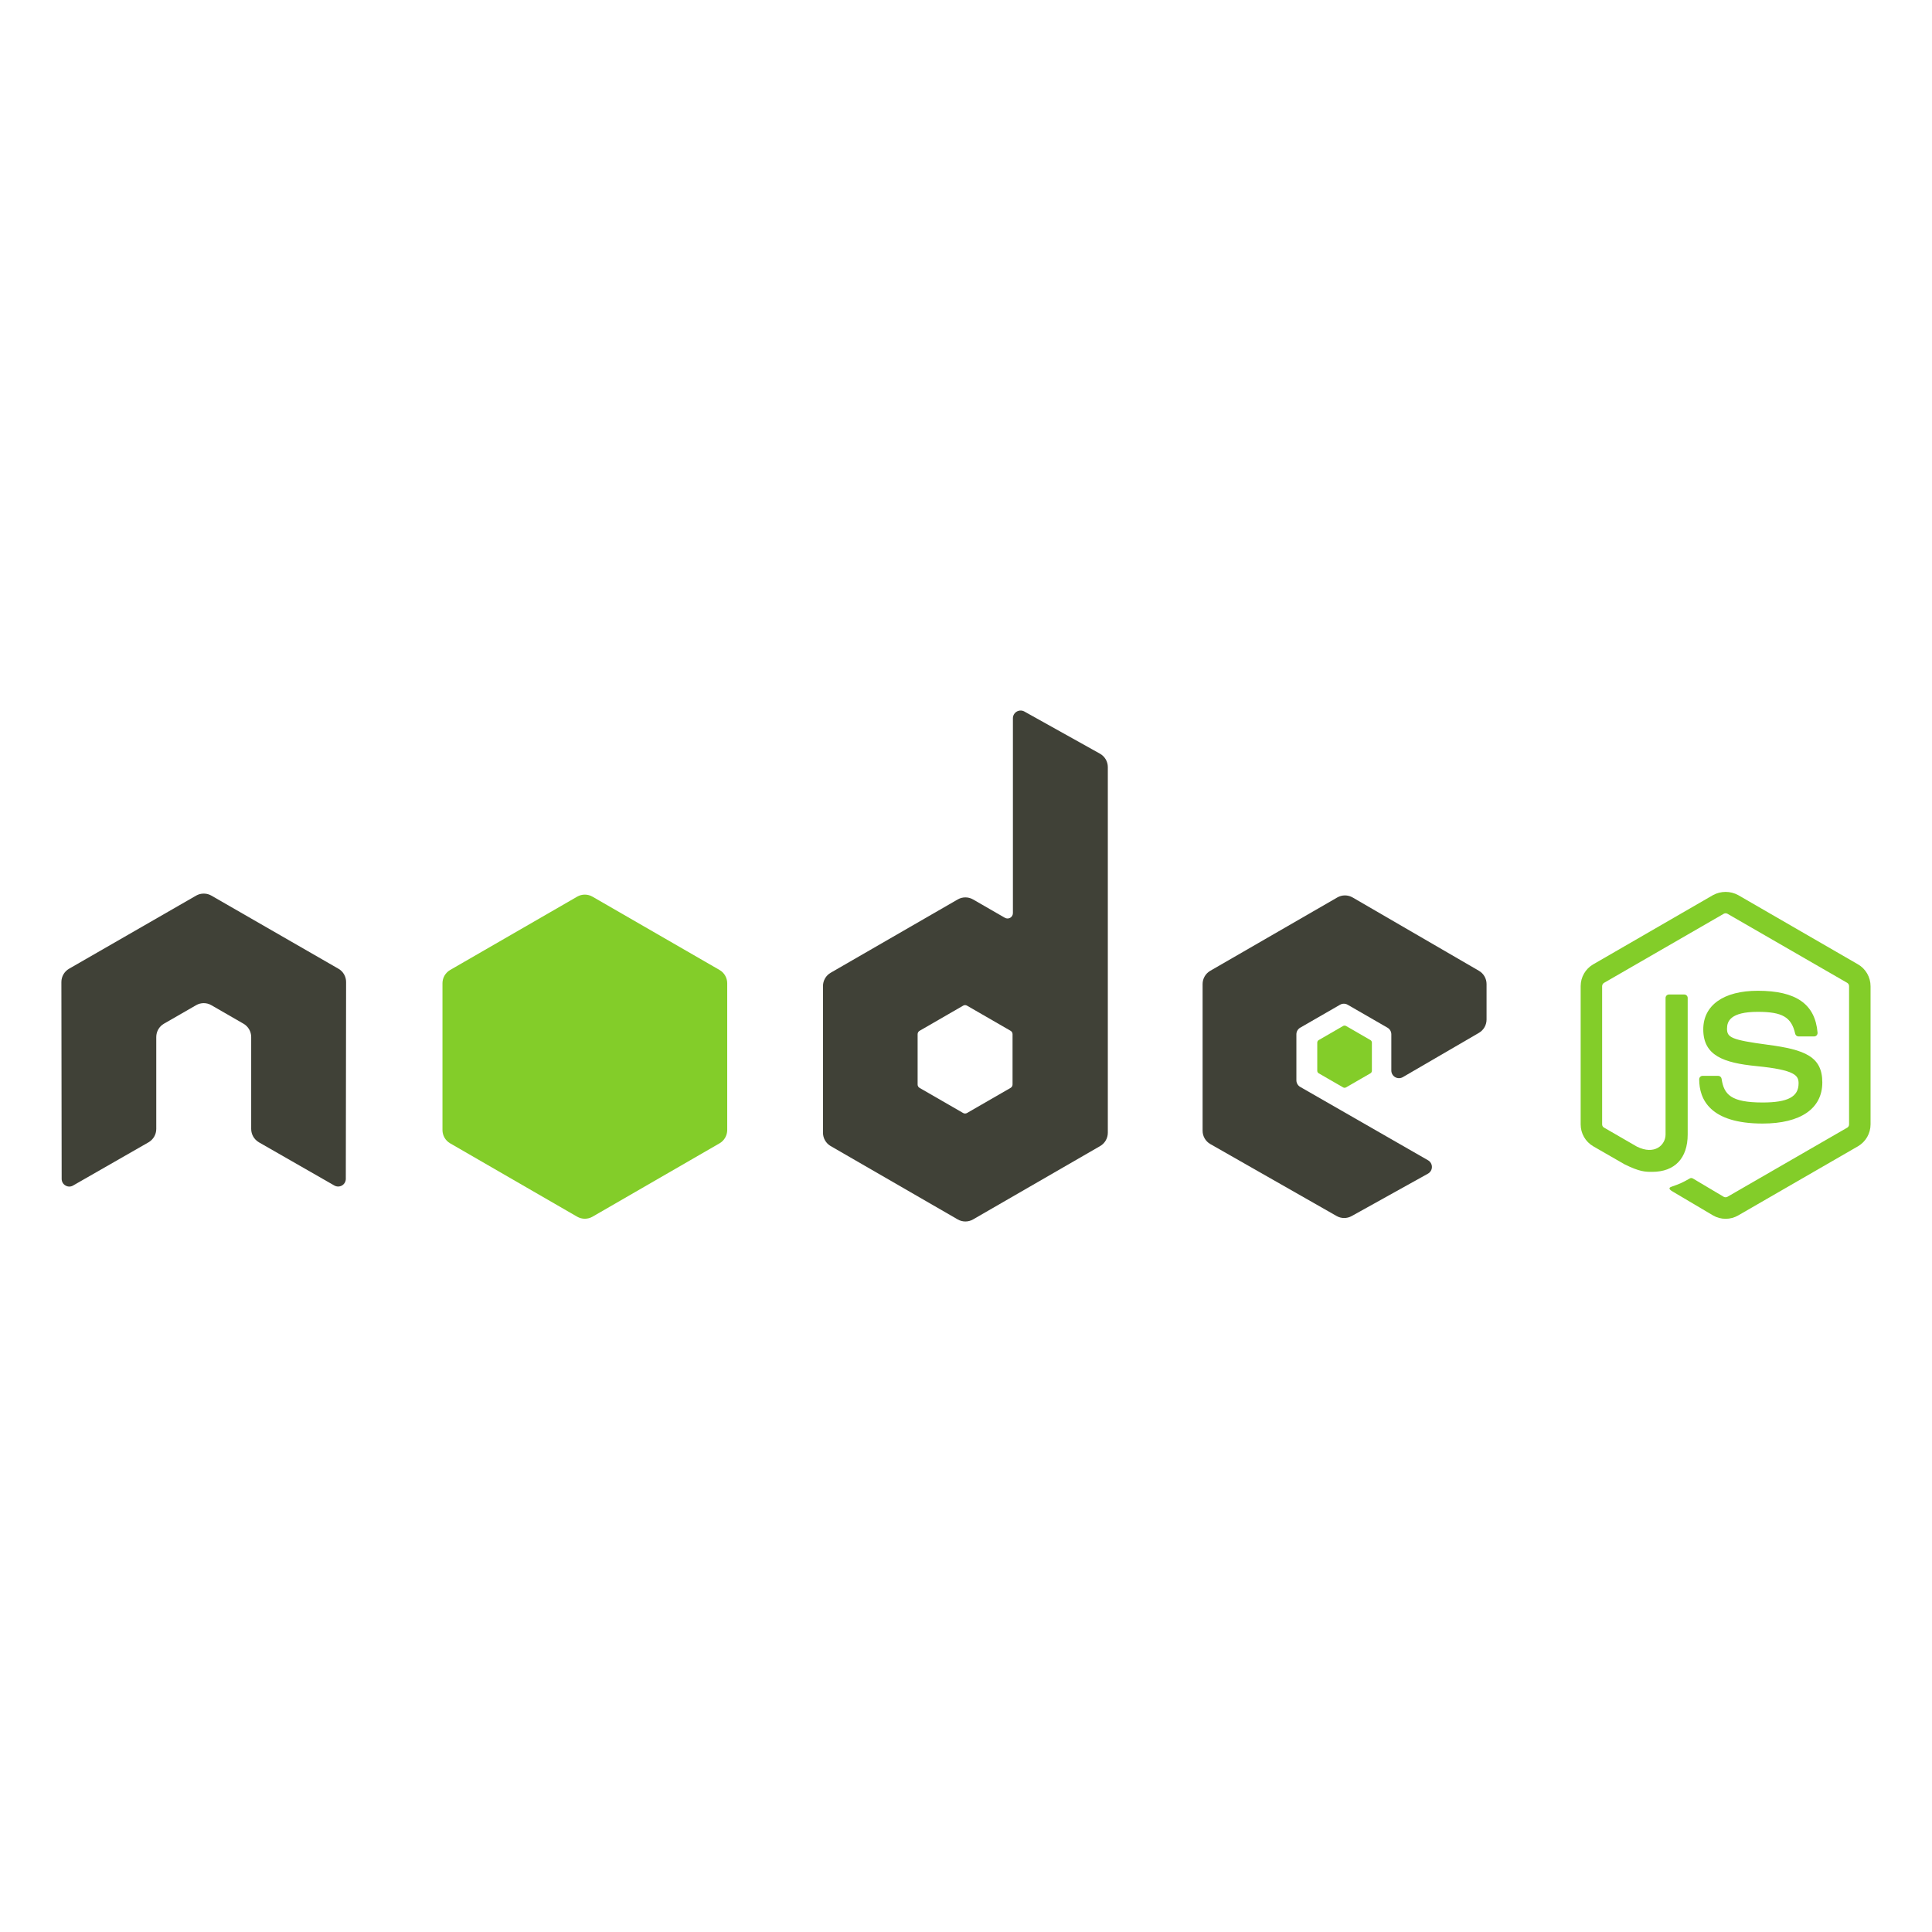
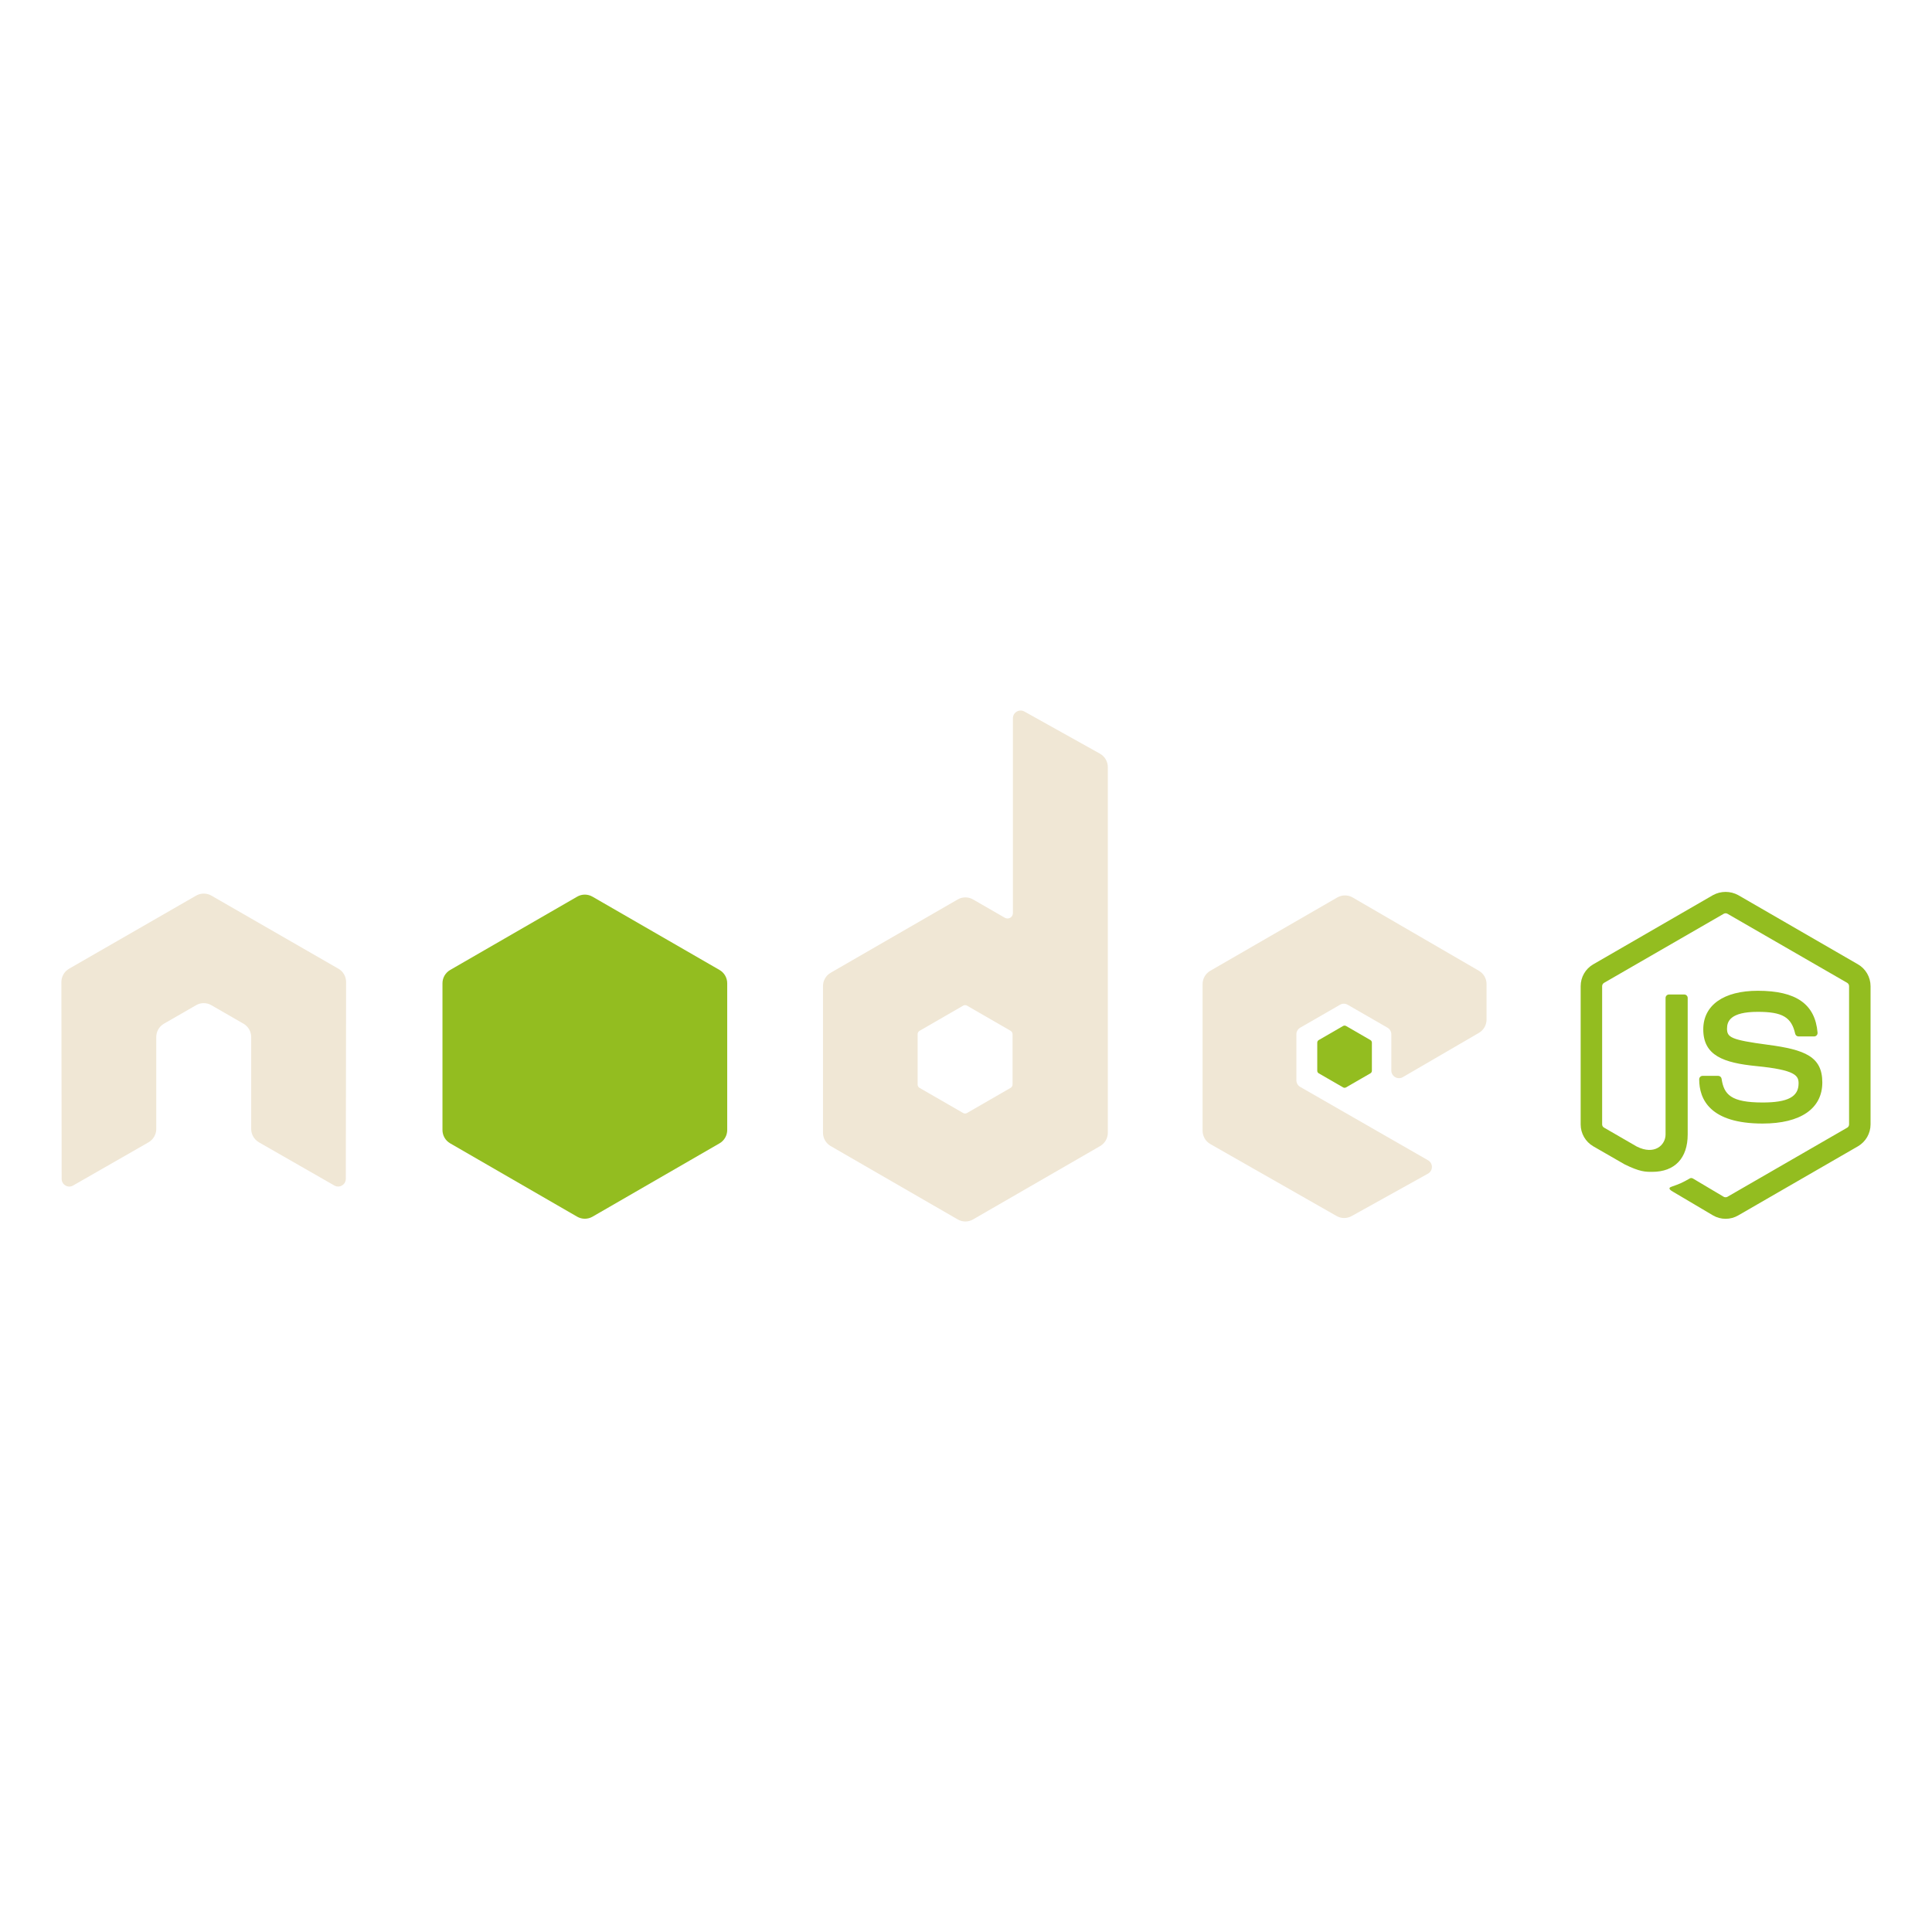
- <svg xmlns="http://www.w3.org/2000/svg" viewBox="0 0 128 128">
-   <path fill="#83CD29" d="M114.325 80.749c-.29 0-.578-.076-.832-.224l-2.65-1.568c-.396-.221-.203-.3-.072-.345.528-.184.635-.227 1.198-.545.059-.033.136-.021.197.015l2.035 1.209a.261.261 0 00.246 0l7.937-4.581a.248.248 0 00.122-.215v-9.16a.256.256 0 00-.123-.219l-7.934-4.577a.254.254 0 00-.245 0l-7.933 4.578a.259.259 0 00-.125.218v9.16c0 .088.049.171.125.212l2.174 1.257c1.18.589 1.903-.105 1.903-.803v-9.045c0-.127.103-.228.23-.228h1.007c.125 0 .229.101.229.228v9.045c0 1.574-.857 2.477-2.35 2.477-.459 0-.82 0-1.828-.496l-2.081-1.198a1.676 1.676 0 01-.832-1.448v-9.16c0-.595.317-1.15.832-1.446l7.937-4.587a1.743 1.743 0 011.667 0l7.937 4.587c.514.297.833.852.833 1.446v9.16a1.68 1.68 0 01-.833 1.448l-7.937 4.582a1.651 1.651 0 01-.834.223m2.453-6.311c-3.475 0-4.202-1.595-4.202-2.932a.23.23 0 01.23-.229h1.026a.23.23 0 01.228.194c.154 1.045.617 1.572 2.718 1.572 1.671 0 2.383-.378 2.383-1.266 0-.512-.202-.891-2.8-1.146-2.172-.215-3.515-.694-3.515-2.433 0-1.601 1.35-2.557 3.612-2.557 2.543 0 3.801.883 3.96 2.777a.235.235 0 01-.06.176.236.236 0 01-.168.073h-1.031a.228.228 0 01-.223-.179c-.248-1.1-.848-1.451-2.479-1.451-1.825 0-2.037.637-2.037 1.112 0 .577.25.745 2.715 1.071 2.439.323 3.598.779 3.598 2.494.001 1.733-1.441 2.724-3.955 2.724" />
-   <path fill="#404137" d="M97.982 68.43c.313-.183.506-.517.506-.88v-2.354c0-.362-.192-.696-.506-.879l-8.364-4.856a1.017 1.017 0 00-1.019-.002l-8.416 4.859a1.018 1.018 0 00-.508.88v9.716c0 .365.196.703.514.884l8.363 4.765c.308.177.686.178.997.006l5.058-2.812a.508.508 0 00.006-.885l-8.468-4.86a.507.507 0 01-.256-.44v-3.046c0-.182.097-.349.254-.439l2.637-1.52a.505.505 0 01.507 0l2.637 1.52a.507.507 0 01.255.439v2.396a.507.507 0 00.764.44l5.039-2.932" />
-   <path fill="#83CD29" d="M88.984 67.974a.2.2 0 01.195 0l1.615.933c.06.035.097.1.097.169v1.865c0 .07-.037.134-.097.169l-1.615.932a.194.194 0 01-.195 0l-1.614-.932a.194.194 0 01-.098-.169v-1.865c0-.069.037-.134.098-.169l1.614-.933" />
-   <path fill="#404137" d="M67.083 71.854c0 .09-.048.174-.127.22l-2.89 1.666a.251.251 0 01-.254 0l-2.89-1.666a.255.255 0 01-.127-.22v-3.338c0-.09.049-.175.127-.221l2.89-1.668a.248.248 0 01.255 0l2.891 1.668a.258.258 0 01.126.221v3.338zm.781-24.716a.511.511 0 00-.756.444v12.915a.359.359 0 01-.177.308.359.359 0 01-.356 0l-2.108-1.215a1.017 1.017 0 00-1.015 0l-8.418 4.858a1.018 1.018 0 00-.509.881v9.719c0 .363.194.698.508.881l8.418 4.861c.314.182.702.182 1.017 0l8.42-4.861a1.02 1.02 0 00.508-.881V50.821c0-.368-.2-.708-.521-.888l-5.011-2.795" />
-   <path fill="#83CD29" d="M38.238 59.407a1.014 1.014 0 011.016 0l8.418 4.857c.314.182.508.518.508.881v9.722c0 .363-.194.699-.508.881l-8.417 4.861a1.02 1.02 0 01-1.017 0l-8.415-4.861a1.02 1.02 0 01-.508-.881v-9.723c0-.362.194-.698.508-.88l8.415-4.857" />
-   <path fill="#404137" d="M22.93 65.064c0-.366-.192-.702-.508-.883l-8.415-4.843a.99.99 0 00-.464-.133h-.087a.993.993 0 00-.464.133l-8.416 4.843a1.02 1.02 0 00-.509.883l.018 13.04c0 .182.095.351.254.439a.487.487 0 00.505 0l5-2.864c.316-.188.509-.519.509-.882v-6.092c0-.364.192-.699.507-.881l2.13-1.226a.994.994 0 01.508-.137c.174 0 .352.044.507.137l2.128 1.226c.315.182.509.517.509.881v6.092c0 .363.195.696.509.882l5 2.864a.508.508 0 00.76-.439l.019-13.04" />
+ <svg xmlns="http://www.w3.org/2000/svg" viewBox="0 0 128 128" version="1.1" id="svg14">
+   <defs id="defs18" />
+   <path fill="#83CD29" d="M114.325 80.749c-.29 0-.578-.076-.832-.224l-2.65-1.568c-.396-.221-.203-.3-.072-.345.528-.184.635-.227 1.198-.545.059-.033.136-.021.197.015l2.035 1.209a.261.261 0 00.246 0l7.937-4.581a.248.248 0 00.122-.215v-9.16a.256.256 0 00-.123-.219l-7.934-4.577a.254.254 0 00-.245 0l-7.933 4.578a.259.259 0 00-.125.218v9.16c0 .088.049.171.125.212l2.174 1.257c1.18.589 1.903-.105 1.903-.803v-9.045c0-.127.103-.228.23-.228h1.007c.125 0 .229.101.229.228v9.045c0 1.574-.857 2.477-2.35 2.477-.459 0-.82 0-1.828-.496l-2.081-1.198a1.676 1.676 0 01-.832-1.448v-9.16c0-.595.317-1.15.832-1.446l7.937-4.587a1.743 1.743 0 011.667 0l7.937 4.587c.514.297.833.852.833 1.446v9.16a1.68 1.68 0 01-.833 1.448l-7.937 4.582a1.651 1.651 0 01-.834.223m2.453-6.311c-3.475 0-4.202-1.595-4.202-2.932a.23.23 0 01.23-.229h1.026a.23.23 0 01.228.194c.154 1.045.617 1.572 2.718 1.572 1.671 0 2.383-.378 2.383-1.266 0-.512-.202-.891-2.8-1.146-2.172-.215-3.515-.694-3.515-2.433 0-1.601 1.35-2.557 3.612-2.557 2.543 0 3.801.883 3.96 2.777a.235.235 0 01-.06.176.236.236 0 01-.168.073h-1.031a.228.228 0 01-.223-.179c-.248-1.1-.848-1.451-2.479-1.451-1.825 0-2.037.637-2.037 1.112 0 .577.25.745 2.715 1.071 2.439.323 3.598.779 3.598 2.494.001 1.733-1.441 2.724-3.955 2.724" id="path2" style="fill:#93bd20;fill-opacity:1" />
+   <path fill="#404137" d="M97.982 68.43c.313-.183.506-.517.506-.88v-2.354c0-.362-.192-.696-.506-.879l-8.364-4.856a1.017 1.017 0 00-1.019-.002l-8.416 4.859a1.018 1.018 0 00-.508.88v9.716c0 .365.196.703.514.884l8.363 4.765c.308.177.686.178.997.006l5.058-2.812a.508.508 0 00.006-.885l-8.468-4.86a.507.507 0 01-.256-.44v-3.046c0-.182.097-.349.254-.439l2.637-1.52a.505.505 0 01.507 0l2.637 1.52a.507.507 0 01.255.439v2.396a.507.507 0 00.764.44l5.039-2.932" id="path4" style="fill:#f0e7d5;fill-opacity:1" />
+   <path fill="#83CD29" d="M88.984 67.974a.2.2 0 01.195 0l1.615.933c.06.035.097.1.097.169v1.865c0 .07-.037.134-.097.169l-1.615.932a.194.194 0 01-.195 0l-1.614-.932a.194.194 0 01-.098-.169v-1.865c0-.069.037-.134.098-.169l1.614-.933" id="path6" style="fill:#93bd20;fill-opacity:1" />
+   <path fill="#404137" d="M67.083 71.854c0 .09-.048.174-.127.22l-2.89 1.666a.251.251 0 01-.254 0l-2.89-1.666a.255.255 0 01-.127-.22v-3.338c0-.09.049-.175.127-.221l2.89-1.668a.248.248 0 01.255 0l2.891 1.668a.258.258 0 01.126.221v3.338zm.781-24.716a.511.511 0 00-.756.444v12.915a.359.359 0 01-.177.308.359.359 0 01-.356 0l-2.108-1.215a1.017 1.017 0 00-1.015 0l-8.418 4.858a1.018 1.018 0 00-.509.881v9.719c0 .363.194.698.508.881l8.418 4.861c.314.182.702.182 1.017 0l8.42-4.861a1.02 1.02 0 00.508-.881V50.821c0-.368-.2-.708-.521-.888l-5.011-2.795" id="path8" style="fill:#f0e7d5;fill-opacity:1" />
+   <path fill="#83CD29" d="M38.238 59.407a1.014 1.014 0 011.016 0l8.418 4.857c.314.182.508.518.508.881v9.722c0 .363-.194.699-.508.881l-8.417 4.861a1.02 1.02 0 01-1.017 0l-8.415-4.861a1.02 1.02 0 01-.508-.881v-9.723c0-.362.194-.698.508-.88l8.415-4.857" id="path10" style="fill:#93bd20;fill-opacity:1" />
+   <path fill="#404137" d="M22.93 65.064c0-.366-.192-.702-.508-.883l-8.415-4.843a.99.99 0 00-.464-.133h-.087a.993.993 0 00-.464.133l-8.416 4.843a1.02 1.02 0 00-.509.883l.018 13.04c0 .182.095.351.254.439a.487.487 0 00.505 0l5-2.864c.316-.188.509-.519.509-.882v-6.092c0-.364.192-.699.507-.881l2.13-1.226a.994.994 0 01.508-.137c.174 0 .352.044.507.137l2.128 1.226c.315.182.509.517.509.881v6.092c0 .363.195.696.509.882l5 2.864a.508.508 0 00.76-.439l.019-13.04" id="path12" style="fill:#f0e7d5;fill-opacity:1" />
</svg>
